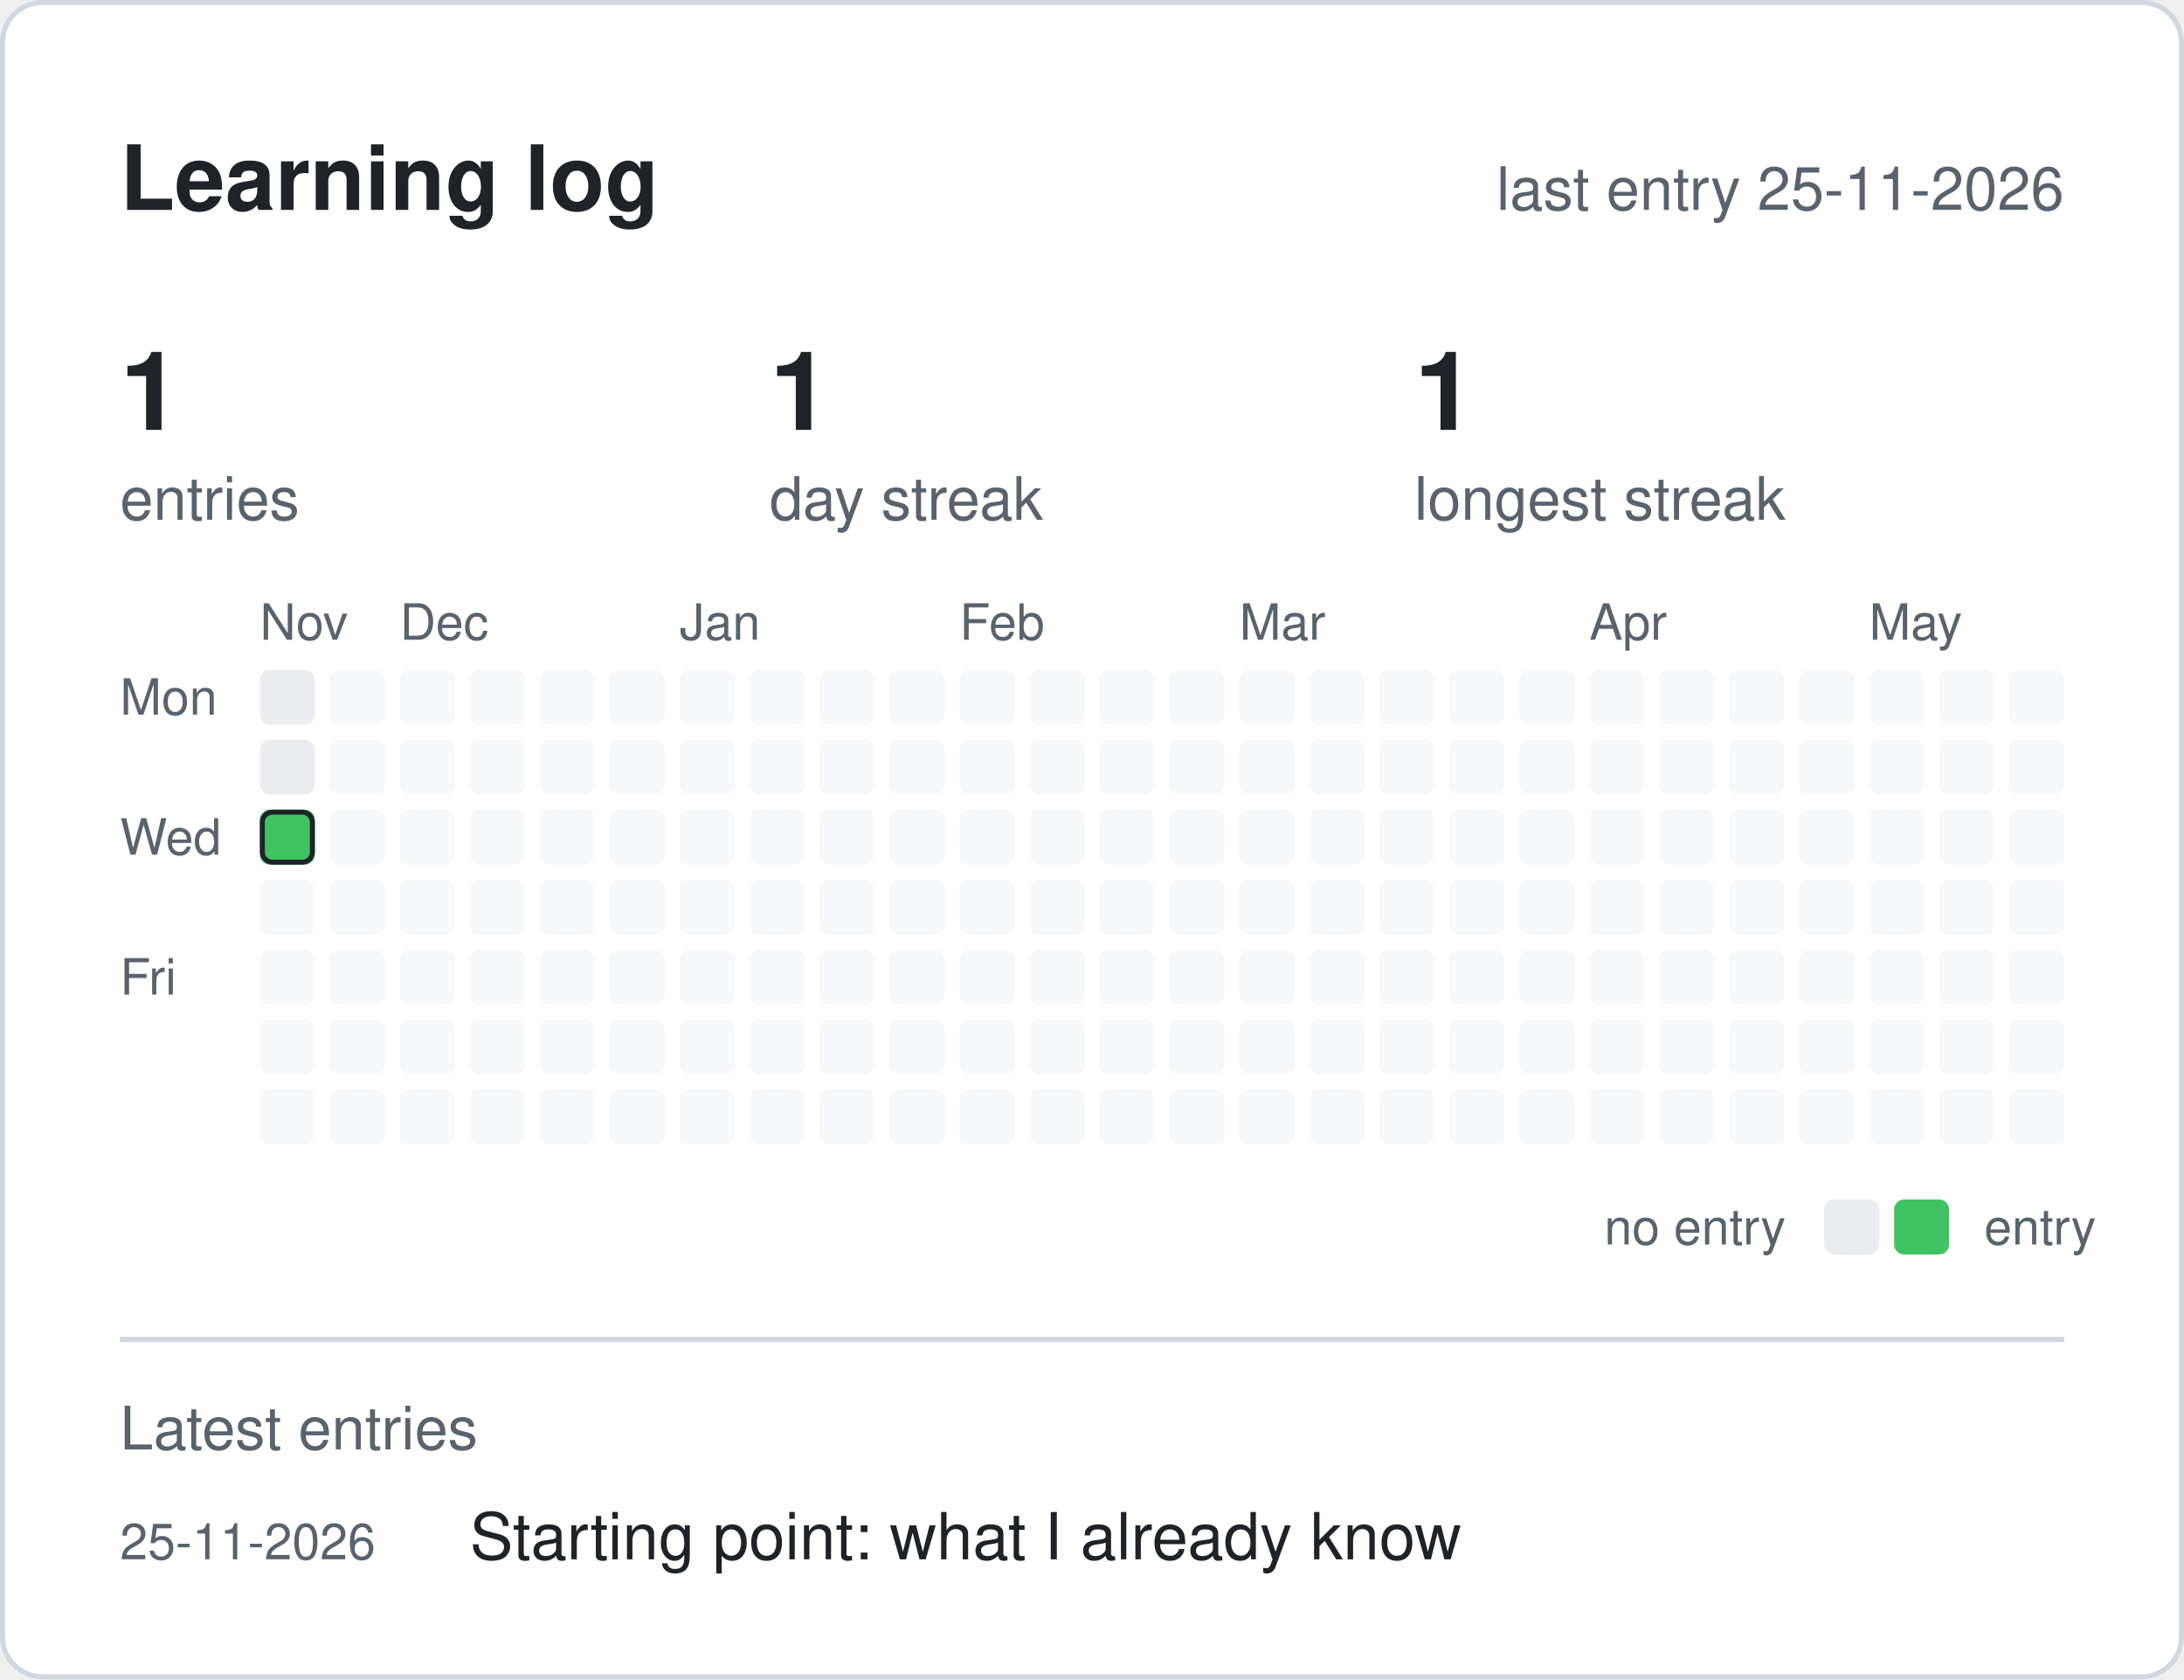
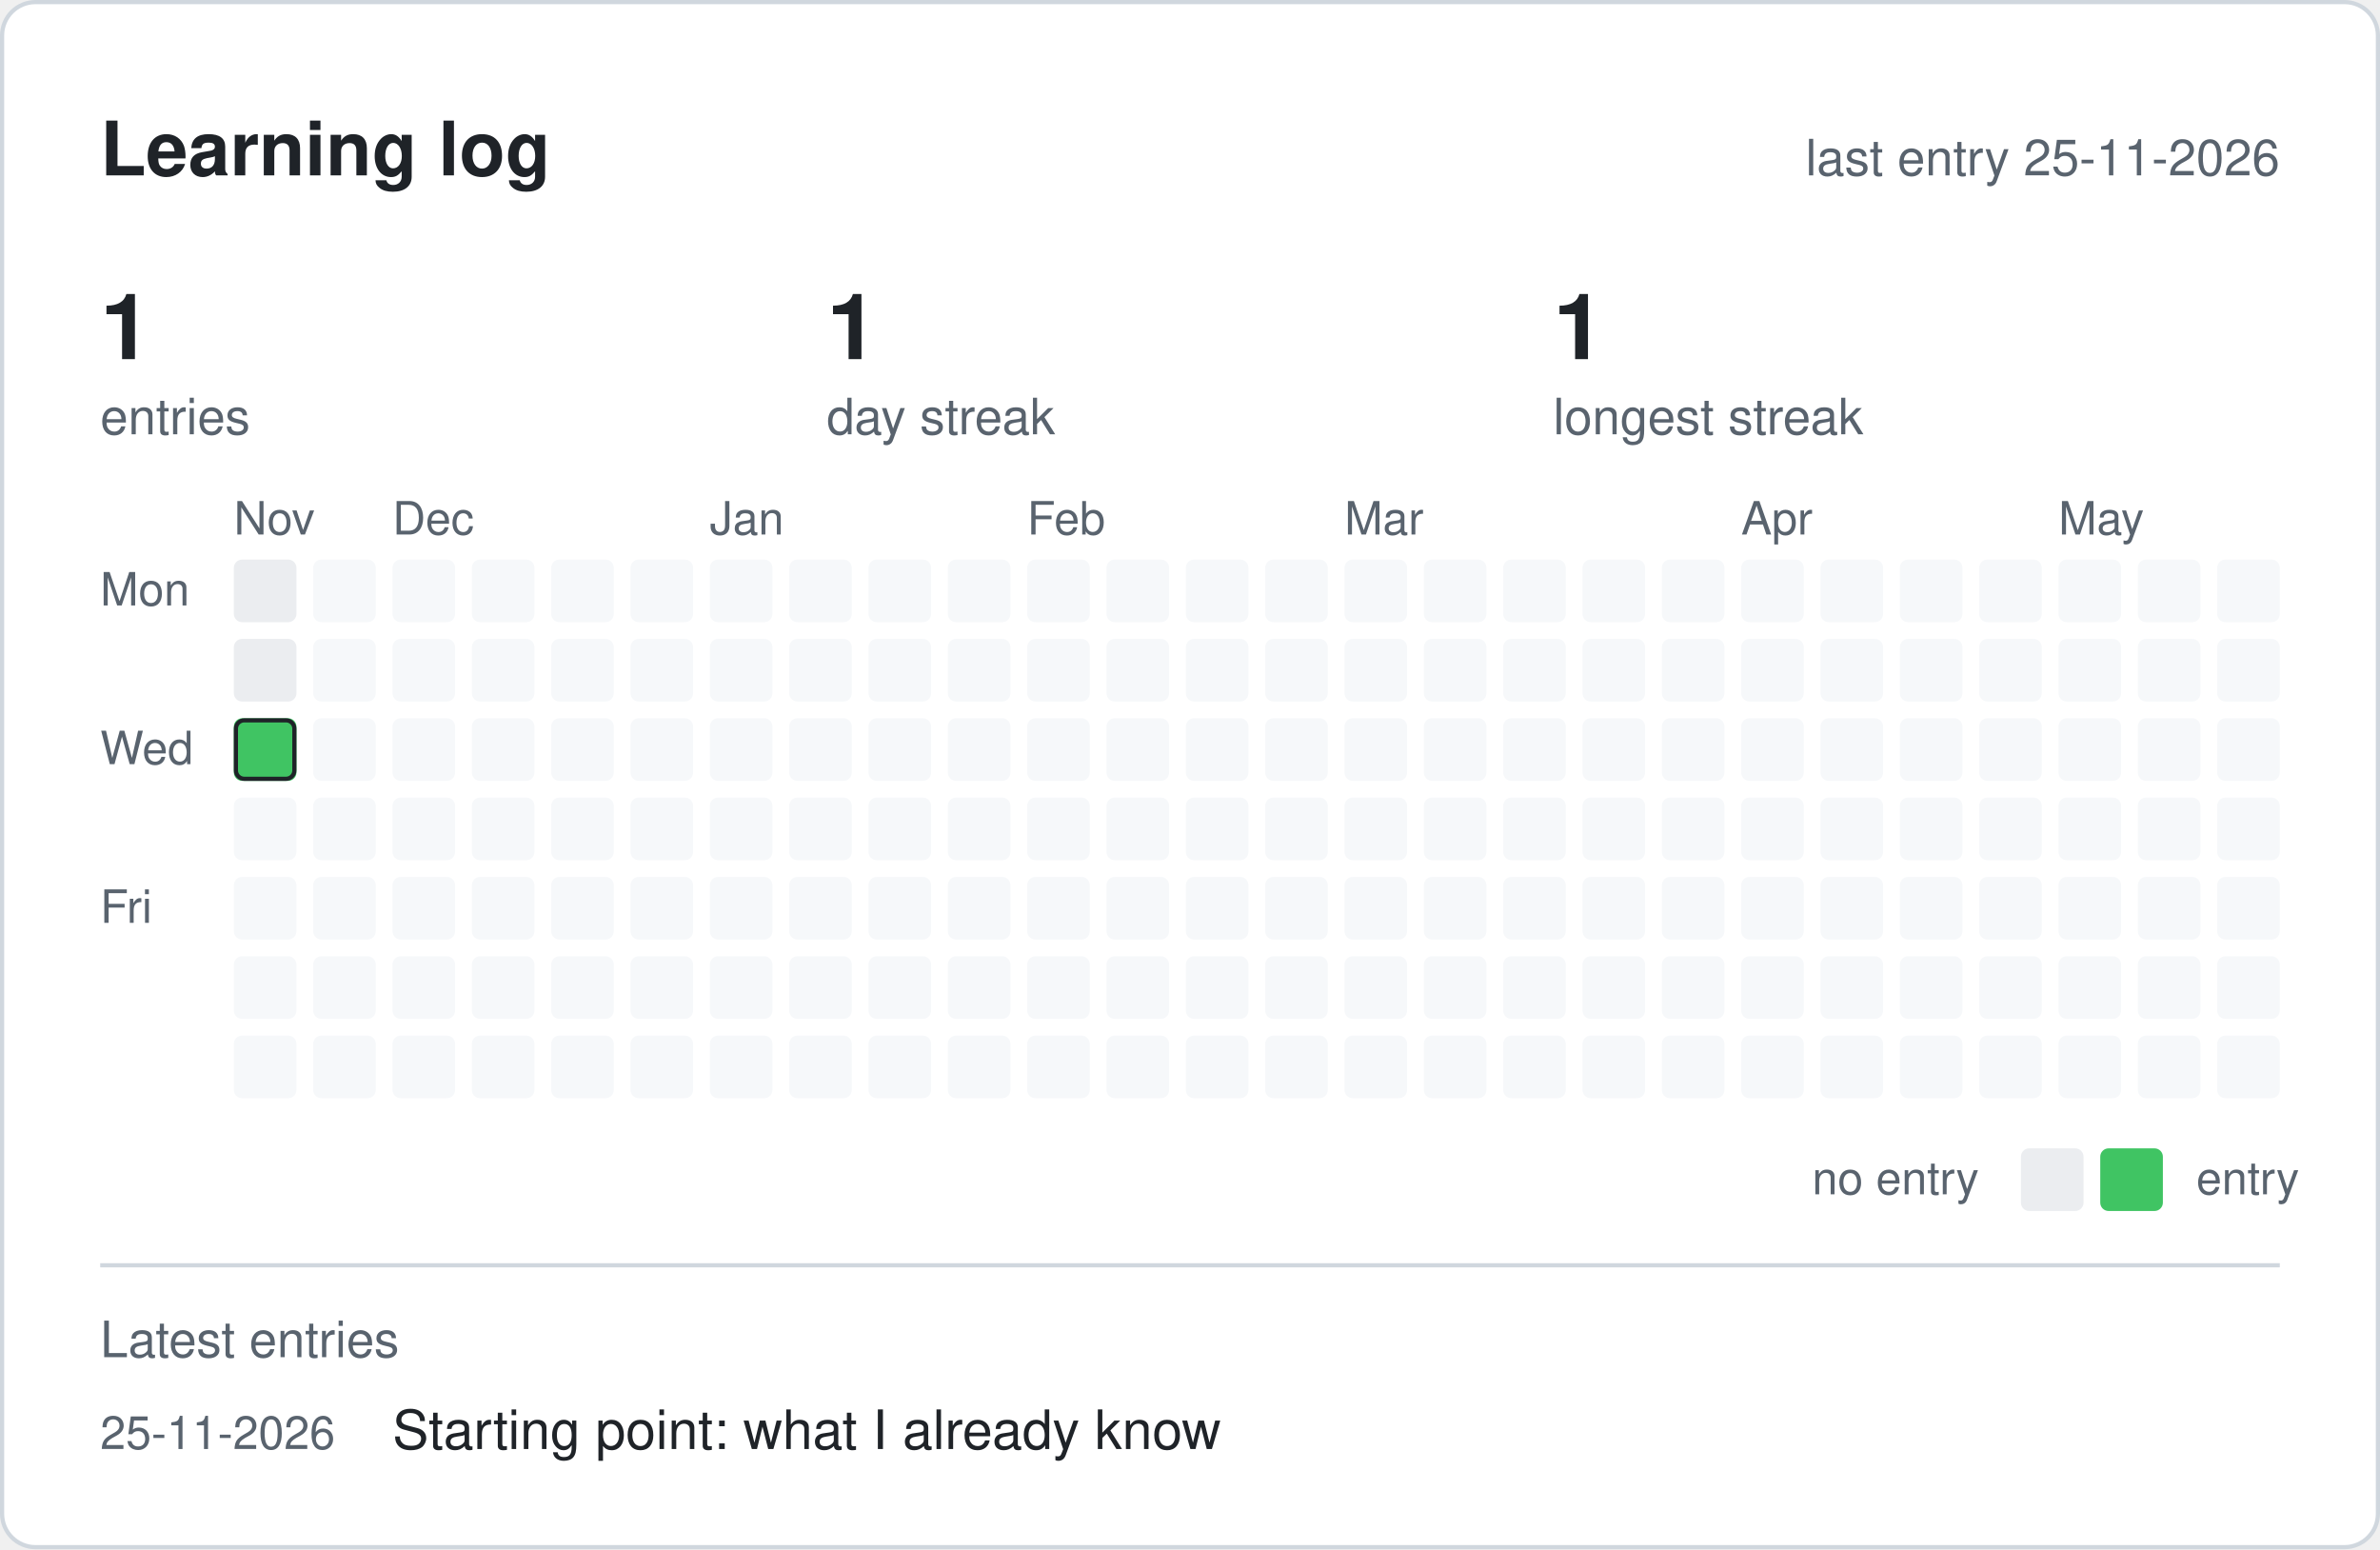
- <svg xmlns="http://www.w3.org/2000/svg" width="437" height="336" viewBox="0 0 437 336" role="img" aria-label="Learning log progress">
+ <svg xmlns="http://www.w3.org/2000/svg" width="570" height="371" viewBox="0 0 570 371" role="img" aria-label="Learning log progress">
  <style>
    .bg { fill: #ffffff; stroke: #d0d7de; }
    .title { font: 600 18px -apple-system, 'Segoe UI', Helvetica, Arial, sans-serif; fill: #1f2328; }
    .num { font: 600 22px -apple-system, 'Segoe UI', Helvetica, Arial, sans-serif; fill: #1f2328; }
    .lbl { font: 400 12px -apple-system, 'Segoe UI', Helvetica, Arial, sans-serif; fill: #59636e; }
    .txt { font: 400 13px -apple-system, 'Segoe UI', Helvetica, Arial, sans-serif; fill: #1f2328; }
-     .sml { font: 400 10px -apple-system, 'Segoe UI', Helvetica, Arial, sans-serif; fill: #59636e; }
+     .sml { font: 400 11px -apple-system, 'Segoe UI', Helvetica, Arial, sans-serif; fill: #59636e; }
    .line { stroke: #d0d7de; }
    .c0 { fill: #ebedf0; }
    .c1 { fill: #40c463; }
    .fut { fill: #f6f8fa; }
    .today { stroke: #1f2328; stroke-width: 1; }
    @media (prefers-color-scheme: dark) {
      .bg { fill: #0d1117; stroke: #30363d; }
      .title, .num, .txt { fill: #e6edf3; }
      .lbl, .sml { fill: #9198a1; }
      .line { stroke: #30363d; }
      .c0 { fill: #161b22; }
      .c1 { fill: #39d353; }
      .fut { fill: #11151b; }
      .today { stroke: #e6edf3; }
    }
  </style>
-   <rect class="bg" x="0.5" y="0.5" width="436" height="335" rx="8" />
+   <rect class="bg" x="0.5" y="0.5" width="569" height="370" rx="8" />
  <text class="title" x="24" y="42">Learning log</text>
-   <text class="lbl" x="413" y="42" text-anchor="end">last entry 25-11-2026</text>
+   <text class="lbl" x="546" y="42" text-anchor="end">last entry 25-11-2026</text>
  <text class="num" x="24" y="86">1</text>
  <text class="lbl" x="24" y="104">entries</text>
-   <text class="num" x="154" y="86">1</text>
-   <text class="lbl" x="154" y="104">day streak</text>
-   <text class="num" x="283" y="86">1</text>
-   <text class="lbl" x="283" y="104">longest streak</text>
-   <text class="sml" x="52" y="128">Nov</text>
-   <text class="sml" x="80" y="128">Dec</text>
-   <text class="sml" x="136" y="128">Jan</text>
-   <text class="sml" x="192" y="128">Feb</text>
-   <text class="sml" x="248" y="128">Mar</text>
-   <text class="sml" x="318" y="128">Apr</text>
-   <text class="sml" x="374" y="128">May</text>
-   <text class="sml" x="24" y="143">Mon</text>
-   <text class="sml" x="24" y="171">Wed</text>
-   <text class="sml" x="24" y="199">Fri</text>
-   <rect class="c0" x="52" y="134" width="11" height="11" rx="2" />
-   <rect class="c0" x="52" y="148" width="11" height="11" rx="2" />
-   <rect class="c1" x="52" y="162" width="11" height="11" rx="2" />
-   <rect class="today" x="52.5" y="162.5" width="10" height="10" rx="2" fill="none" />
-   <rect class="fut" x="52" y="176" width="11" height="11" rx="2" />
-   <rect class="fut" x="52" y="190" width="11" height="11" rx="2" />
-   <rect class="fut" x="52" y="204" width="11" height="11" rx="2" />
-   <rect class="fut" x="52" y="218" width="11" height="11" rx="2" />
-   <rect class="fut" x="66" y="134" width="11" height="11" rx="2" />
-   <rect class="fut" x="66" y="148" width="11" height="11" rx="2" />
-   <rect class="fut" x="66" y="162" width="11" height="11" rx="2" />
-   <rect class="fut" x="66" y="176" width="11" height="11" rx="2" />
-   <rect class="fut" x="66" y="190" width="11" height="11" rx="2" />
-   <rect class="fut" x="66" y="204" width="11" height="11" rx="2" />
-   <rect class="fut" x="66" y="218" width="11" height="11" rx="2" />
-   <rect class="fut" x="80" y="134" width="11" height="11" rx="2" />
-   <rect class="fut" x="80" y="148" width="11" height="11" rx="2" />
-   <rect class="fut" x="80" y="162" width="11" height="11" rx="2" />
-   <rect class="fut" x="80" y="176" width="11" height="11" rx="2" />
-   <rect class="fut" x="80" y="190" width="11" height="11" rx="2" />
-   <rect class="fut" x="80" y="204" width="11" height="11" rx="2" />
-   <rect class="fut" x="80" y="218" width="11" height="11" rx="2" />
-   <rect class="fut" x="94" y="134" width="11" height="11" rx="2" />
-   <rect class="fut" x="94" y="148" width="11" height="11" rx="2" />
-   <rect class="fut" x="94" y="162" width="11" height="11" rx="2" />
-   <rect class="fut" x="94" y="176" width="11" height="11" rx="2" />
-   <rect class="fut" x="94" y="190" width="11" height="11" rx="2" />
-   <rect class="fut" x="94" y="204" width="11" height="11" rx="2" />
-   <rect class="fut" x="94" y="218" width="11" height="11" rx="2" />
-   <rect class="fut" x="108" y="134" width="11" height="11" rx="2" />
-   <rect class="fut" x="108" y="148" width="11" height="11" rx="2" />
-   <rect class="fut" x="108" y="162" width="11" height="11" rx="2" />
-   <rect class="fut" x="108" y="176" width="11" height="11" rx="2" />
-   <rect class="fut" x="108" y="190" width="11" height="11" rx="2" />
-   <rect class="fut" x="108" y="204" width="11" height="11" rx="2" />
-   <rect class="fut" x="108" y="218" width="11" height="11" rx="2" />
-   <rect class="fut" x="122" y="134" width="11" height="11" rx="2" />
-   <rect class="fut" x="122" y="148" width="11" height="11" rx="2" />
-   <rect class="fut" x="122" y="162" width="11" height="11" rx="2" />
-   <rect class="fut" x="122" y="176" width="11" height="11" rx="2" />
-   <rect class="fut" x="122" y="190" width="11" height="11" rx="2" />
-   <rect class="fut" x="122" y="204" width="11" height="11" rx="2" />
-   <rect class="fut" x="122" y="218" width="11" height="11" rx="2" />
-   <rect class="fut" x="136" y="134" width="11" height="11" rx="2" />
-   <rect class="fut" x="136" y="148" width="11" height="11" rx="2" />
-   <rect class="fut" x="136" y="162" width="11" height="11" rx="2" />
-   <rect class="fut" x="136" y="176" width="11" height="11" rx="2" />
-   <rect class="fut" x="136" y="190" width="11" height="11" rx="2" />
-   <rect class="fut" x="136" y="204" width="11" height="11" rx="2" />
-   <rect class="fut" x="136" y="218" width="11" height="11" rx="2" />
-   <rect class="fut" x="150" y="134" width="11" height="11" rx="2" />
-   <rect class="fut" x="150" y="148" width="11" height="11" rx="2" />
-   <rect class="fut" x="150" y="162" width="11" height="11" rx="2" />
-   <rect class="fut" x="150" y="176" width="11" height="11" rx="2" />
-   <rect class="fut" x="150" y="190" width="11" height="11" rx="2" />
-   <rect class="fut" x="150" y="204" width="11" height="11" rx="2" />
-   <rect class="fut" x="150" y="218" width="11" height="11" rx="2" />
-   <rect class="fut" x="164" y="134" width="11" height="11" rx="2" />
-   <rect class="fut" x="164" y="148" width="11" height="11" rx="2" />
-   <rect class="fut" x="164" y="162" width="11" height="11" rx="2" />
-   <rect class="fut" x="164" y="176" width="11" height="11" rx="2" />
-   <rect class="fut" x="164" y="190" width="11" height="11" rx="2" />
-   <rect class="fut" x="164" y="204" width="11" height="11" rx="2" />
-   <rect class="fut" x="164" y="218" width="11" height="11" rx="2" />
-   <rect class="fut" x="178" y="134" width="11" height="11" rx="2" />
-   <rect class="fut" x="178" y="148" width="11" height="11" rx="2" />
-   <rect class="fut" x="178" y="162" width="11" height="11" rx="2" />
-   <rect class="fut" x="178" y="176" width="11" height="11" rx="2" />
-   <rect class="fut" x="178" y="190" width="11" height="11" rx="2" />
-   <rect class="fut" x="178" y="204" width="11" height="11" rx="2" />
-   <rect class="fut" x="178" y="218" width="11" height="11" rx="2" />
-   <rect class="fut" x="192" y="134" width="11" height="11" rx="2" />
-   <rect class="fut" x="192" y="148" width="11" height="11" rx="2" />
-   <rect class="fut" x="192" y="162" width="11" height="11" rx="2" />
-   <rect class="fut" x="192" y="176" width="11" height="11" rx="2" />
-   <rect class="fut" x="192" y="190" width="11" height="11" rx="2" />
-   <rect class="fut" x="192" y="204" width="11" height="11" rx="2" />
-   <rect class="fut" x="192" y="218" width="11" height="11" rx="2" />
-   <rect class="fut" x="206" y="134" width="11" height="11" rx="2" />
-   <rect class="fut" x="206" y="148" width="11" height="11" rx="2" />
-   <rect class="fut" x="206" y="162" width="11" height="11" rx="2" />
-   <rect class="fut" x="206" y="176" width="11" height="11" rx="2" />
-   <rect class="fut" x="206" y="190" width="11" height="11" rx="2" />
-   <rect class="fut" x="206" y="204" width="11" height="11" rx="2" />
-   <rect class="fut" x="206" y="218" width="11" height="11" rx="2" />
-   <rect class="fut" x="220" y="134" width="11" height="11" rx="2" />
-   <rect class="fut" x="220" y="148" width="11" height="11" rx="2" />
-   <rect class="fut" x="220" y="162" width="11" height="11" rx="2" />
-   <rect class="fut" x="220" y="176" width="11" height="11" rx="2" />
-   <rect class="fut" x="220" y="190" width="11" height="11" rx="2" />
-   <rect class="fut" x="220" y="204" width="11" height="11" rx="2" />
-   <rect class="fut" x="220" y="218" width="11" height="11" rx="2" />
-   <rect class="fut" x="234" y="134" width="11" height="11" rx="2" />
-   <rect class="fut" x="234" y="148" width="11" height="11" rx="2" />
-   <rect class="fut" x="234" y="162" width="11" height="11" rx="2" />
-   <rect class="fut" x="234" y="176" width="11" height="11" rx="2" />
-   <rect class="fut" x="234" y="190" width="11" height="11" rx="2" />
-   <rect class="fut" x="234" y="204" width="11" height="11" rx="2" />
-   <rect class="fut" x="234" y="218" width="11" height="11" rx="2" />
-   <rect class="fut" x="248" y="134" width="11" height="11" rx="2" />
-   <rect class="fut" x="248" y="148" width="11" height="11" rx="2" />
-   <rect class="fut" x="248" y="162" width="11" height="11" rx="2" />
-   <rect class="fut" x="248" y="176" width="11" height="11" rx="2" />
-   <rect class="fut" x="248" y="190" width="11" height="11" rx="2" />
-   <rect class="fut" x="248" y="204" width="11" height="11" rx="2" />
-   <rect class="fut" x="248" y="218" width="11" height="11" rx="2" />
-   <rect class="fut" x="262" y="134" width="11" height="11" rx="2" />
-   <rect class="fut" x="262" y="148" width="11" height="11" rx="2" />
-   <rect class="fut" x="262" y="162" width="11" height="11" rx="2" />
-   <rect class="fut" x="262" y="176" width="11" height="11" rx="2" />
-   <rect class="fut" x="262" y="190" width="11" height="11" rx="2" />
-   <rect class="fut" x="262" y="204" width="11" height="11" rx="2" />
-   <rect class="fut" x="262" y="218" width="11" height="11" rx="2" />
-   <rect class="fut" x="276" y="134" width="11" height="11" rx="2" />
-   <rect class="fut" x="276" y="148" width="11" height="11" rx="2" />
-   <rect class="fut" x="276" y="162" width="11" height="11" rx="2" />
-   <rect class="fut" x="276" y="176" width="11" height="11" rx="2" />
-   <rect class="fut" x="276" y="190" width="11" height="11" rx="2" />
-   <rect class="fut" x="276" y="204" width="11" height="11" rx="2" />
-   <rect class="fut" x="276" y="218" width="11" height="11" rx="2" />
-   <rect class="fut" x="290" y="134" width="11" height="11" rx="2" />
-   <rect class="fut" x="290" y="148" width="11" height="11" rx="2" />
-   <rect class="fut" x="290" y="162" width="11" height="11" rx="2" />
-   <rect class="fut" x="290" y="176" width="11" height="11" rx="2" />
-   <rect class="fut" x="290" y="190" width="11" height="11" rx="2" />
-   <rect class="fut" x="290" y="204" width="11" height="11" rx="2" />
-   <rect class="fut" x="290" y="218" width="11" height="11" rx="2" />
-   <rect class="fut" x="304" y="134" width="11" height="11" rx="2" />
-   <rect class="fut" x="304" y="148" width="11" height="11" rx="2" />
-   <rect class="fut" x="304" y="162" width="11" height="11" rx="2" />
-   <rect class="fut" x="304" y="176" width="11" height="11" rx="2" />
-   <rect class="fut" x="304" y="190" width="11" height="11" rx="2" />
-   <rect class="fut" x="304" y="204" width="11" height="11" rx="2" />
-   <rect class="fut" x="304" y="218" width="11" height="11" rx="2" />
-   <rect class="fut" x="318" y="134" width="11" height="11" rx="2" />
-   <rect class="fut" x="318" y="148" width="11" height="11" rx="2" />
-   <rect class="fut" x="318" y="162" width="11" height="11" rx="2" />
-   <rect class="fut" x="318" y="176" width="11" height="11" rx="2" />
-   <rect class="fut" x="318" y="190" width="11" height="11" rx="2" />
-   <rect class="fut" x="318" y="204" width="11" height="11" rx="2" />
-   <rect class="fut" x="318" y="218" width="11" height="11" rx="2" />
-   <rect class="fut" x="332" y="134" width="11" height="11" rx="2" />
-   <rect class="fut" x="332" y="148" width="11" height="11" rx="2" />
-   <rect class="fut" x="332" y="162" width="11" height="11" rx="2" />
-   <rect class="fut" x="332" y="176" width="11" height="11" rx="2" />
-   <rect class="fut" x="332" y="190" width="11" height="11" rx="2" />
-   <rect class="fut" x="332" y="204" width="11" height="11" rx="2" />
-   <rect class="fut" x="332" y="218" width="11" height="11" rx="2" />
-   <rect class="fut" x="346" y="134" width="11" height="11" rx="2" />
-   <rect class="fut" x="346" y="148" width="11" height="11" rx="2" />
-   <rect class="fut" x="346" y="162" width="11" height="11" rx="2" />
-   <rect class="fut" x="346" y="176" width="11" height="11" rx="2" />
-   <rect class="fut" x="346" y="190" width="11" height="11" rx="2" />
-   <rect class="fut" x="346" y="204" width="11" height="11" rx="2" />
-   <rect class="fut" x="346" y="218" width="11" height="11" rx="2" />
-   <rect class="fut" x="360" y="134" width="11" height="11" rx="2" />
-   <rect class="fut" x="360" y="148" width="11" height="11" rx="2" />
-   <rect class="fut" x="360" y="162" width="11" height="11" rx="2" />
-   <rect class="fut" x="360" y="176" width="11" height="11" rx="2" />
-   <rect class="fut" x="360" y="190" width="11" height="11" rx="2" />
-   <rect class="fut" x="360" y="204" width="11" height="11" rx="2" />
-   <rect class="fut" x="360" y="218" width="11" height="11" rx="2" />
-   <rect class="fut" x="374" y="134" width="11" height="11" rx="2" />
-   <rect class="fut" x="374" y="148" width="11" height="11" rx="2" />
-   <rect class="fut" x="374" y="162" width="11" height="11" rx="2" />
-   <rect class="fut" x="374" y="176" width="11" height="11" rx="2" />
-   <rect class="fut" x="374" y="190" width="11" height="11" rx="2" />
-   <rect class="fut" x="374" y="204" width="11" height="11" rx="2" />
-   <rect class="fut" x="374" y="218" width="11" height="11" rx="2" />
-   <rect class="fut" x="388" y="134" width="11" height="11" rx="2" />
-   <rect class="fut" x="388" y="148" width="11" height="11" rx="2" />
-   <rect class="fut" x="388" y="162" width="11" height="11" rx="2" />
-   <rect class="fut" x="388" y="176" width="11" height="11" rx="2" />
-   <rect class="fut" x="388" y="190" width="11" height="11" rx="2" />
-   <rect class="fut" x="388" y="204" width="11" height="11" rx="2" />
-   <rect class="fut" x="388" y="218" width="11" height="11" rx="2" />
-   <rect class="fut" x="402" y="134" width="11" height="11" rx="2" />
-   <rect class="fut" x="402" y="148" width="11" height="11" rx="2" />
-   <rect class="fut" x="402" y="162" width="11" height="11" rx="2" />
-   <rect class="fut" x="402" y="176" width="11" height="11" rx="2" />
-   <rect class="fut" x="402" y="190" width="11" height="11" rx="2" />
-   <rect class="fut" x="402" y="204" width="11" height="11" rx="2" />
-   <rect class="fut" x="402" y="218" width="11" height="11" rx="2" />
-   <text class="sml" x="321" y="249">no entry</text>
-   <rect class="c0" x="365" y="240" width="11" height="11" rx="2" />
-   <rect class="c1" x="379" y="240" width="11" height="11" rx="2" />
-   <text class="sml" x="397" y="249">entry</text>
-   <line class="line" x1="24" x2="413" y1="268" y2="268" />
-   <text class="lbl" x="24" y="290">Latest entries</text>
-   <text class="sml" x="24" y="312">25-11-2026</text>
-   <text class="txt" x="94" y="312">Starting point: what I already know</text>
+   <text class="num" x="198" y="86">1</text>
+   <text class="lbl" x="198" y="104">day streak</text>
+   <text class="num" x="372" y="86">1</text>
+   <text class="lbl" x="372" y="104">longest streak</text>
+   <text class="sml" x="56" y="128">Nov</text>
+   <text class="sml" x="94" y="128">Dec</text>
+   <text class="sml" x="170" y="128">Jan</text>
+   <text class="sml" x="246" y="128">Feb</text>
+   <text class="sml" x="322" y="128">Mar</text>
+   <text class="sml" x="417" y="128">Apr</text>
+   <text class="sml" x="493" y="128">May</text>
+   <text class="sml" x="24" y="145">Mon</text>
+   <text class="sml" x="24" y="183">Wed</text>
+   <text class="sml" x="24" y="221">Fri</text>
+   <rect class="c0" x="56" y="134" width="15" height="15" rx="2" />
+   <rect class="c0" x="56" y="153" width="15" height="15" rx="2" />
+   <rect class="c1" x="56" y="172" width="15" height="15" rx="2" />
+   <rect class="today" x="56.5" y="172.5" width="14" height="14" rx="2" fill="none" />
+   <rect class="fut" x="56" y="191" width="15" height="15" rx="2" />
+   <rect class="fut" x="56" y="210" width="15" height="15" rx="2" />
+   <rect class="fut" x="56" y="229" width="15" height="15" rx="2" />
+   <rect class="fut" x="56" y="248" width="15" height="15" rx="2" />
+   <rect class="fut" x="75" y="134" width="15" height="15" rx="2" />
+   <rect class="fut" x="75" y="153" width="15" height="15" rx="2" />
+   <rect class="fut" x="75" y="172" width="15" height="15" rx="2" />
+   <rect class="fut" x="75" y="191" width="15" height="15" rx="2" />
+   <rect class="fut" x="75" y="210" width="15" height="15" rx="2" />
+   <rect class="fut" x="75" y="229" width="15" height="15" rx="2" />
+   <rect class="fut" x="75" y="248" width="15" height="15" rx="2" />
+   <rect class="fut" x="94" y="134" width="15" height="15" rx="2" />
+   <rect class="fut" x="94" y="153" width="15" height="15" rx="2" />
+   <rect class="fut" x="94" y="172" width="15" height="15" rx="2" />
+   <rect class="fut" x="94" y="191" width="15" height="15" rx="2" />
+   <rect class="fut" x="94" y="210" width="15" height="15" rx="2" />
+   <rect class="fut" x="94" y="229" width="15" height="15" rx="2" />
+   <rect class="fut" x="94" y="248" width="15" height="15" rx="2" />
+   <rect class="fut" x="113" y="134" width="15" height="15" rx="2" />
+   <rect class="fut" x="113" y="153" width="15" height="15" rx="2" />
+   <rect class="fut" x="113" y="172" width="15" height="15" rx="2" />
+   <rect class="fut" x="113" y="191" width="15" height="15" rx="2" />
+   <rect class="fut" x="113" y="210" width="15" height="15" rx="2" />
+   <rect class="fut" x="113" y="229" width="15" height="15" rx="2" />
+   <rect class="fut" x="113" y="248" width="15" height="15" rx="2" />
+   <rect class="fut" x="132" y="134" width="15" height="15" rx="2" />
+   <rect class="fut" x="132" y="153" width="15" height="15" rx="2" />
+   <rect class="fut" x="132" y="172" width="15" height="15" rx="2" />
+   <rect class="fut" x="132" y="191" width="15" height="15" rx="2" />
+   <rect class="fut" x="132" y="210" width="15" height="15" rx="2" />
+   <rect class="fut" x="132" y="229" width="15" height="15" rx="2" />
+   <rect class="fut" x="132" y="248" width="15" height="15" rx="2" />
+   <rect class="fut" x="151" y="134" width="15" height="15" rx="2" />
+   <rect class="fut" x="151" y="153" width="15" height="15" rx="2" />
+   <rect class="fut" x="151" y="172" width="15" height="15" rx="2" />
+   <rect class="fut" x="151" y="191" width="15" height="15" rx="2" />
+   <rect class="fut" x="151" y="210" width="15" height="15" rx="2" />
+   <rect class="fut" x="151" y="229" width="15" height="15" rx="2" />
+   <rect class="fut" x="151" y="248" width="15" height="15" rx="2" />
+   <rect class="fut" x="170" y="134" width="15" height="15" rx="2" />
+   <rect class="fut" x="170" y="153" width="15" height="15" rx="2" />
+   <rect class="fut" x="170" y="172" width="15" height="15" rx="2" />
+   <rect class="fut" x="170" y="191" width="15" height="15" rx="2" />
+   <rect class="fut" x="170" y="210" width="15" height="15" rx="2" />
+   <rect class="fut" x="170" y="229" width="15" height="15" rx="2" />
+   <rect class="fut" x="170" y="248" width="15" height="15" rx="2" />
+   <rect class="fut" x="189" y="134" width="15" height="15" rx="2" />
+   <rect class="fut" x="189" y="153" width="15" height="15" rx="2" />
+   <rect class="fut" x="189" y="172" width="15" height="15" rx="2" />
+   <rect class="fut" x="189" y="191" width="15" height="15" rx="2" />
+   <rect class="fut" x="189" y="210" width="15" height="15" rx="2" />
+   <rect class="fut" x="189" y="229" width="15" height="15" rx="2" />
+   <rect class="fut" x="189" y="248" width="15" height="15" rx="2" />
+   <rect class="fut" x="208" y="134" width="15" height="15" rx="2" />
+   <rect class="fut" x="208" y="153" width="15" height="15" rx="2" />
+   <rect class="fut" x="208" y="172" width="15" height="15" rx="2" />
+   <rect class="fut" x="208" y="191" width="15" height="15" rx="2" />
+   <rect class="fut" x="208" y="210" width="15" height="15" rx="2" />
+   <rect class="fut" x="208" y="229" width="15" height="15" rx="2" />
+   <rect class="fut" x="208" y="248" width="15" height="15" rx="2" />
+   <rect class="fut" x="227" y="134" width="15" height="15" rx="2" />
+   <rect class="fut" x="227" y="153" width="15" height="15" rx="2" />
+   <rect class="fut" x="227" y="172" width="15" height="15" rx="2" />
+   <rect class="fut" x="227" y="191" width="15" height="15" rx="2" />
+   <rect class="fut" x="227" y="210" width="15" height="15" rx="2" />
+   <rect class="fut" x="227" y="229" width="15" height="15" rx="2" />
+   <rect class="fut" x="227" y="248" width="15" height="15" rx="2" />
+   <rect class="fut" x="246" y="134" width="15" height="15" rx="2" />
+   <rect class="fut" x="246" y="153" width="15" height="15" rx="2" />
+   <rect class="fut" x="246" y="172" width="15" height="15" rx="2" />
+   <rect class="fut" x="246" y="191" width="15" height="15" rx="2" />
+   <rect class="fut" x="246" y="210" width="15" height="15" rx="2" />
+   <rect class="fut" x="246" y="229" width="15" height="15" rx="2" />
+   <rect class="fut" x="246" y="248" width="15" height="15" rx="2" />
+   <rect class="fut" x="265" y="134" width="15" height="15" rx="2" />
+   <rect class="fut" x="265" y="153" width="15" height="15" rx="2" />
+   <rect class="fut" x="265" y="172" width="15" height="15" rx="2" />
+   <rect class="fut" x="265" y="191" width="15" height="15" rx="2" />
+   <rect class="fut" x="265" y="210" width="15" height="15" rx="2" />
+   <rect class="fut" x="265" y="229" width="15" height="15" rx="2" />
+   <rect class="fut" x="265" y="248" width="15" height="15" rx="2" />
+   <rect class="fut" x="284" y="134" width="15" height="15" rx="2" />
+   <rect class="fut" x="284" y="153" width="15" height="15" rx="2" />
+   <rect class="fut" x="284" y="172" width="15" height="15" rx="2" />
+   <rect class="fut" x="284" y="191" width="15" height="15" rx="2" />
+   <rect class="fut" x="284" y="210" width="15" height="15" rx="2" />
+   <rect class="fut" x="284" y="229" width="15" height="15" rx="2" />
+   <rect class="fut" x="284" y="248" width="15" height="15" rx="2" />
+   <rect class="fut" x="303" y="134" width="15" height="15" rx="2" />
+   <rect class="fut" x="303" y="153" width="15" height="15" rx="2" />
+   <rect class="fut" x="303" y="172" width="15" height="15" rx="2" />
+   <rect class="fut" x="303" y="191" width="15" height="15" rx="2" />
+   <rect class="fut" x="303" y="210" width="15" height="15" rx="2" />
+   <rect class="fut" x="303" y="229" width="15" height="15" rx="2" />
+   <rect class="fut" x="303" y="248" width="15" height="15" rx="2" />
+   <rect class="fut" x="322" y="134" width="15" height="15" rx="2" />
+   <rect class="fut" x="322" y="153" width="15" height="15" rx="2" />
+   <rect class="fut" x="322" y="172" width="15" height="15" rx="2" />
+   <rect class="fut" x="322" y="191" width="15" height="15" rx="2" />
+   <rect class="fut" x="322" y="210" width="15" height="15" rx="2" />
+   <rect class="fut" x="322" y="229" width="15" height="15" rx="2" />
+   <rect class="fut" x="322" y="248" width="15" height="15" rx="2" />
+   <rect class="fut" x="341" y="134" width="15" height="15" rx="2" />
+   <rect class="fut" x="341" y="153" width="15" height="15" rx="2" />
+   <rect class="fut" x="341" y="172" width="15" height="15" rx="2" />
+   <rect class="fut" x="341" y="191" width="15" height="15" rx="2" />
+   <rect class="fut" x="341" y="210" width="15" height="15" rx="2" />
+   <rect class="fut" x="341" y="229" width="15" height="15" rx="2" />
+   <rect class="fut" x="341" y="248" width="15" height="15" rx="2" />
+   <rect class="fut" x="360" y="134" width="15" height="15" rx="2" />
+   <rect class="fut" x="360" y="153" width="15" height="15" rx="2" />
+   <rect class="fut" x="360" y="172" width="15" height="15" rx="2" />
+   <rect class="fut" x="360" y="191" width="15" height="15" rx="2" />
+   <rect class="fut" x="360" y="210" width="15" height="15" rx="2" />
+   <rect class="fut" x="360" y="229" width="15" height="15" rx="2" />
+   <rect class="fut" x="360" y="248" width="15" height="15" rx="2" />
+   <rect class="fut" x="379" y="134" width="15" height="15" rx="2" />
+   <rect class="fut" x="379" y="153" width="15" height="15" rx="2" />
+   <rect class="fut" x="379" y="172" width="15" height="15" rx="2" />
+   <rect class="fut" x="379" y="191" width="15" height="15" rx="2" />
+   <rect class="fut" x="379" y="210" width="15" height="15" rx="2" />
+   <rect class="fut" x="379" y="229" width="15" height="15" rx="2" />
+   <rect class="fut" x="379" y="248" width="15" height="15" rx="2" />
+   <rect class="fut" x="398" y="134" width="15" height="15" rx="2" />
+   <rect class="fut" x="398" y="153" width="15" height="15" rx="2" />
+   <rect class="fut" x="398" y="172" width="15" height="15" rx="2" />
+   <rect class="fut" x="398" y="191" width="15" height="15" rx="2" />
+   <rect class="fut" x="398" y="210" width="15" height="15" rx="2" />
+   <rect class="fut" x="398" y="229" width="15" height="15" rx="2" />
+   <rect class="fut" x="398" y="248" width="15" height="15" rx="2" />
+   <rect class="fut" x="417" y="134" width="15" height="15" rx="2" />
+   <rect class="fut" x="417" y="153" width="15" height="15" rx="2" />
+   <rect class="fut" x="417" y="172" width="15" height="15" rx="2" />
+   <rect class="fut" x="417" y="191" width="15" height="15" rx="2" />
+   <rect class="fut" x="417" y="210" width="15" height="15" rx="2" />
+   <rect class="fut" x="417" y="229" width="15" height="15" rx="2" />
+   <rect class="fut" x="417" y="248" width="15" height="15" rx="2" />
+   <rect class="fut" x="436" y="134" width="15" height="15" rx="2" />
+   <rect class="fut" x="436" y="153" width="15" height="15" rx="2" />
+   <rect class="fut" x="436" y="172" width="15" height="15" rx="2" />
+   <rect class="fut" x="436" y="191" width="15" height="15" rx="2" />
+   <rect class="fut" x="436" y="210" width="15" height="15" rx="2" />
+   <rect class="fut" x="436" y="229" width="15" height="15" rx="2" />
+   <rect class="fut" x="436" y="248" width="15" height="15" rx="2" />
+   <rect class="fut" x="455" y="134" width="15" height="15" rx="2" />
+   <rect class="fut" x="455" y="153" width="15" height="15" rx="2" />
+   <rect class="fut" x="455" y="172" width="15" height="15" rx="2" />
+   <rect class="fut" x="455" y="191" width="15" height="15" rx="2" />
+   <rect class="fut" x="455" y="210" width="15" height="15" rx="2" />
+   <rect class="fut" x="455" y="229" width="15" height="15" rx="2" />
+   <rect class="fut" x="455" y="248" width="15" height="15" rx="2" />
+   <rect class="fut" x="474" y="134" width="15" height="15" rx="2" />
+   <rect class="fut" x="474" y="153" width="15" height="15" rx="2" />
+   <rect class="fut" x="474" y="172" width="15" height="15" rx="2" />
+   <rect class="fut" x="474" y="191" width="15" height="15" rx="2" />
+   <rect class="fut" x="474" y="210" width="15" height="15" rx="2" />
+   <rect class="fut" x="474" y="229" width="15" height="15" rx="2" />
+   <rect class="fut" x="474" y="248" width="15" height="15" rx="2" />
+   <rect class="fut" x="493" y="134" width="15" height="15" rx="2" />
+   <rect class="fut" x="493" y="153" width="15" height="15" rx="2" />
+   <rect class="fut" x="493" y="172" width="15" height="15" rx="2" />
+   <rect class="fut" x="493" y="191" width="15" height="15" rx="2" />
+   <rect class="fut" x="493" y="210" width="15" height="15" rx="2" />
+   <rect class="fut" x="493" y="229" width="15" height="15" rx="2" />
+   <rect class="fut" x="493" y="248" width="15" height="15" rx="2" />
+   <rect class="fut" x="512" y="134" width="15" height="15" rx="2" />
+   <rect class="fut" x="512" y="153" width="15" height="15" rx="2" />
+   <rect class="fut" x="512" y="172" width="15" height="15" rx="2" />
+   <rect class="fut" x="512" y="191" width="15" height="15" rx="2" />
+   <rect class="fut" x="512" y="210" width="15" height="15" rx="2" />
+   <rect class="fut" x="512" y="229" width="15" height="15" rx="2" />
+   <rect class="fut" x="512" y="248" width="15" height="15" rx="2" />
+   <rect class="fut" x="531" y="134" width="15" height="15" rx="2" />
+   <rect class="fut" x="531" y="153" width="15" height="15" rx="2" />
+   <rect class="fut" x="531" y="172" width="15" height="15" rx="2" />
+   <rect class="fut" x="531" y="191" width="15" height="15" rx="2" />
+   <rect class="fut" x="531" y="210" width="15" height="15" rx="2" />
+   <rect class="fut" x="531" y="229" width="15" height="15" rx="2" />
+   <rect class="fut" x="531" y="248" width="15" height="15" rx="2" />
+   <text class="sml" x="434" y="286">no entry</text>
+   <rect class="c0" x="484" y="275" width="15" height="15" rx="2" />
+   <rect class="c1" x="503" y="275" width="15" height="15" rx="2" />
+   <text class="sml" x="526" y="286">entry</text>
+   <line class="line" x1="24" x2="546" y1="303" y2="303" />
+   <text class="lbl" x="24" y="325">Latest entries</text>
+   <text class="sml" x="24" y="347">25-11-2026</text>
+   <text class="txt" x="94" y="347">Starting point: what I already know</text>
</svg>
